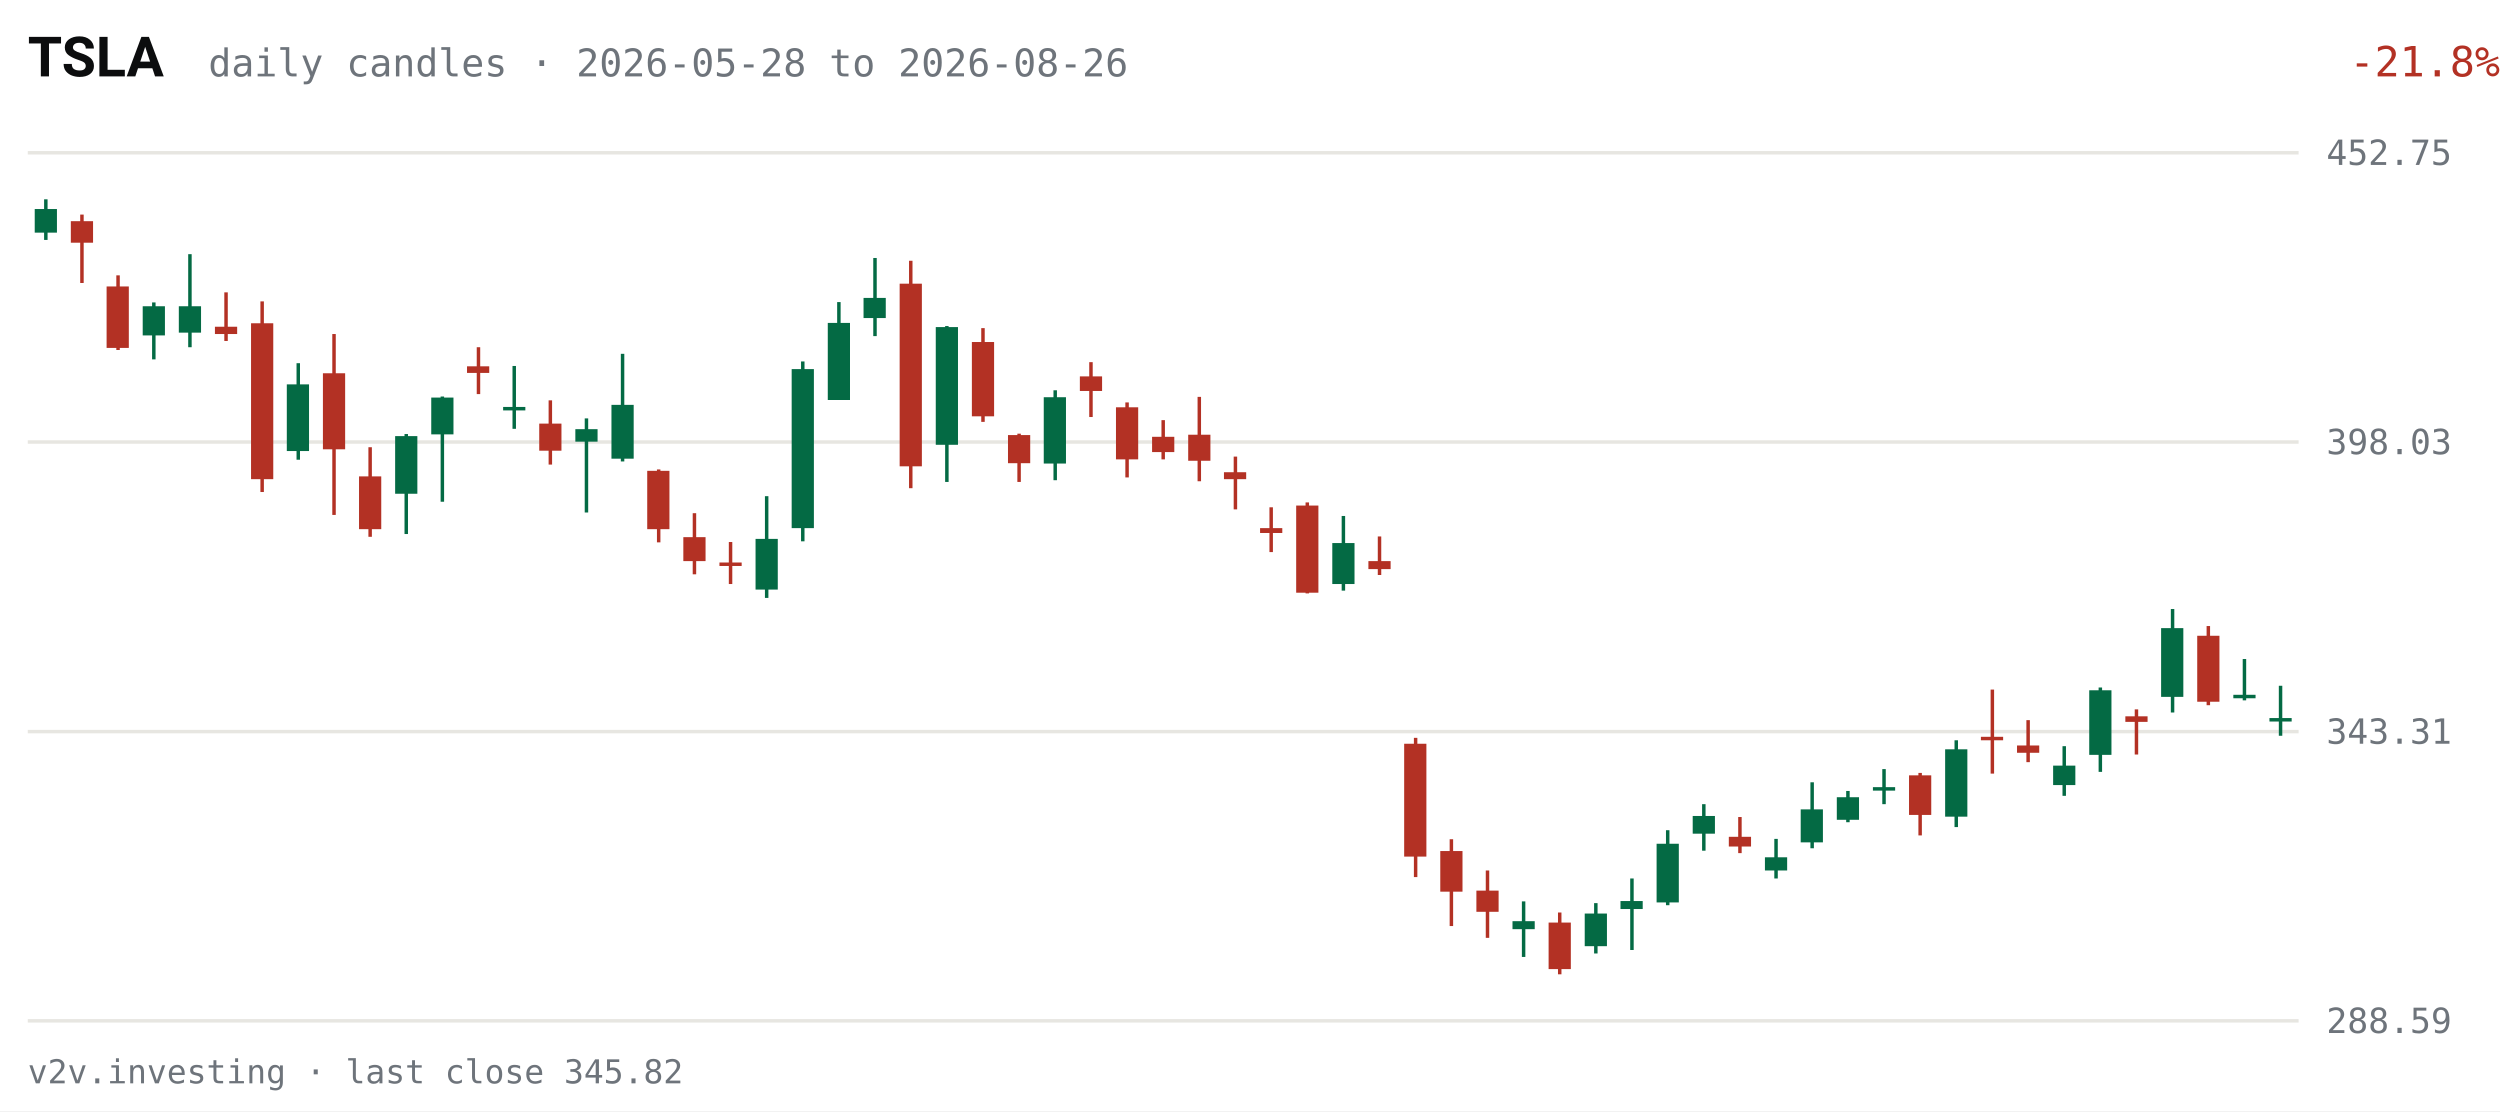
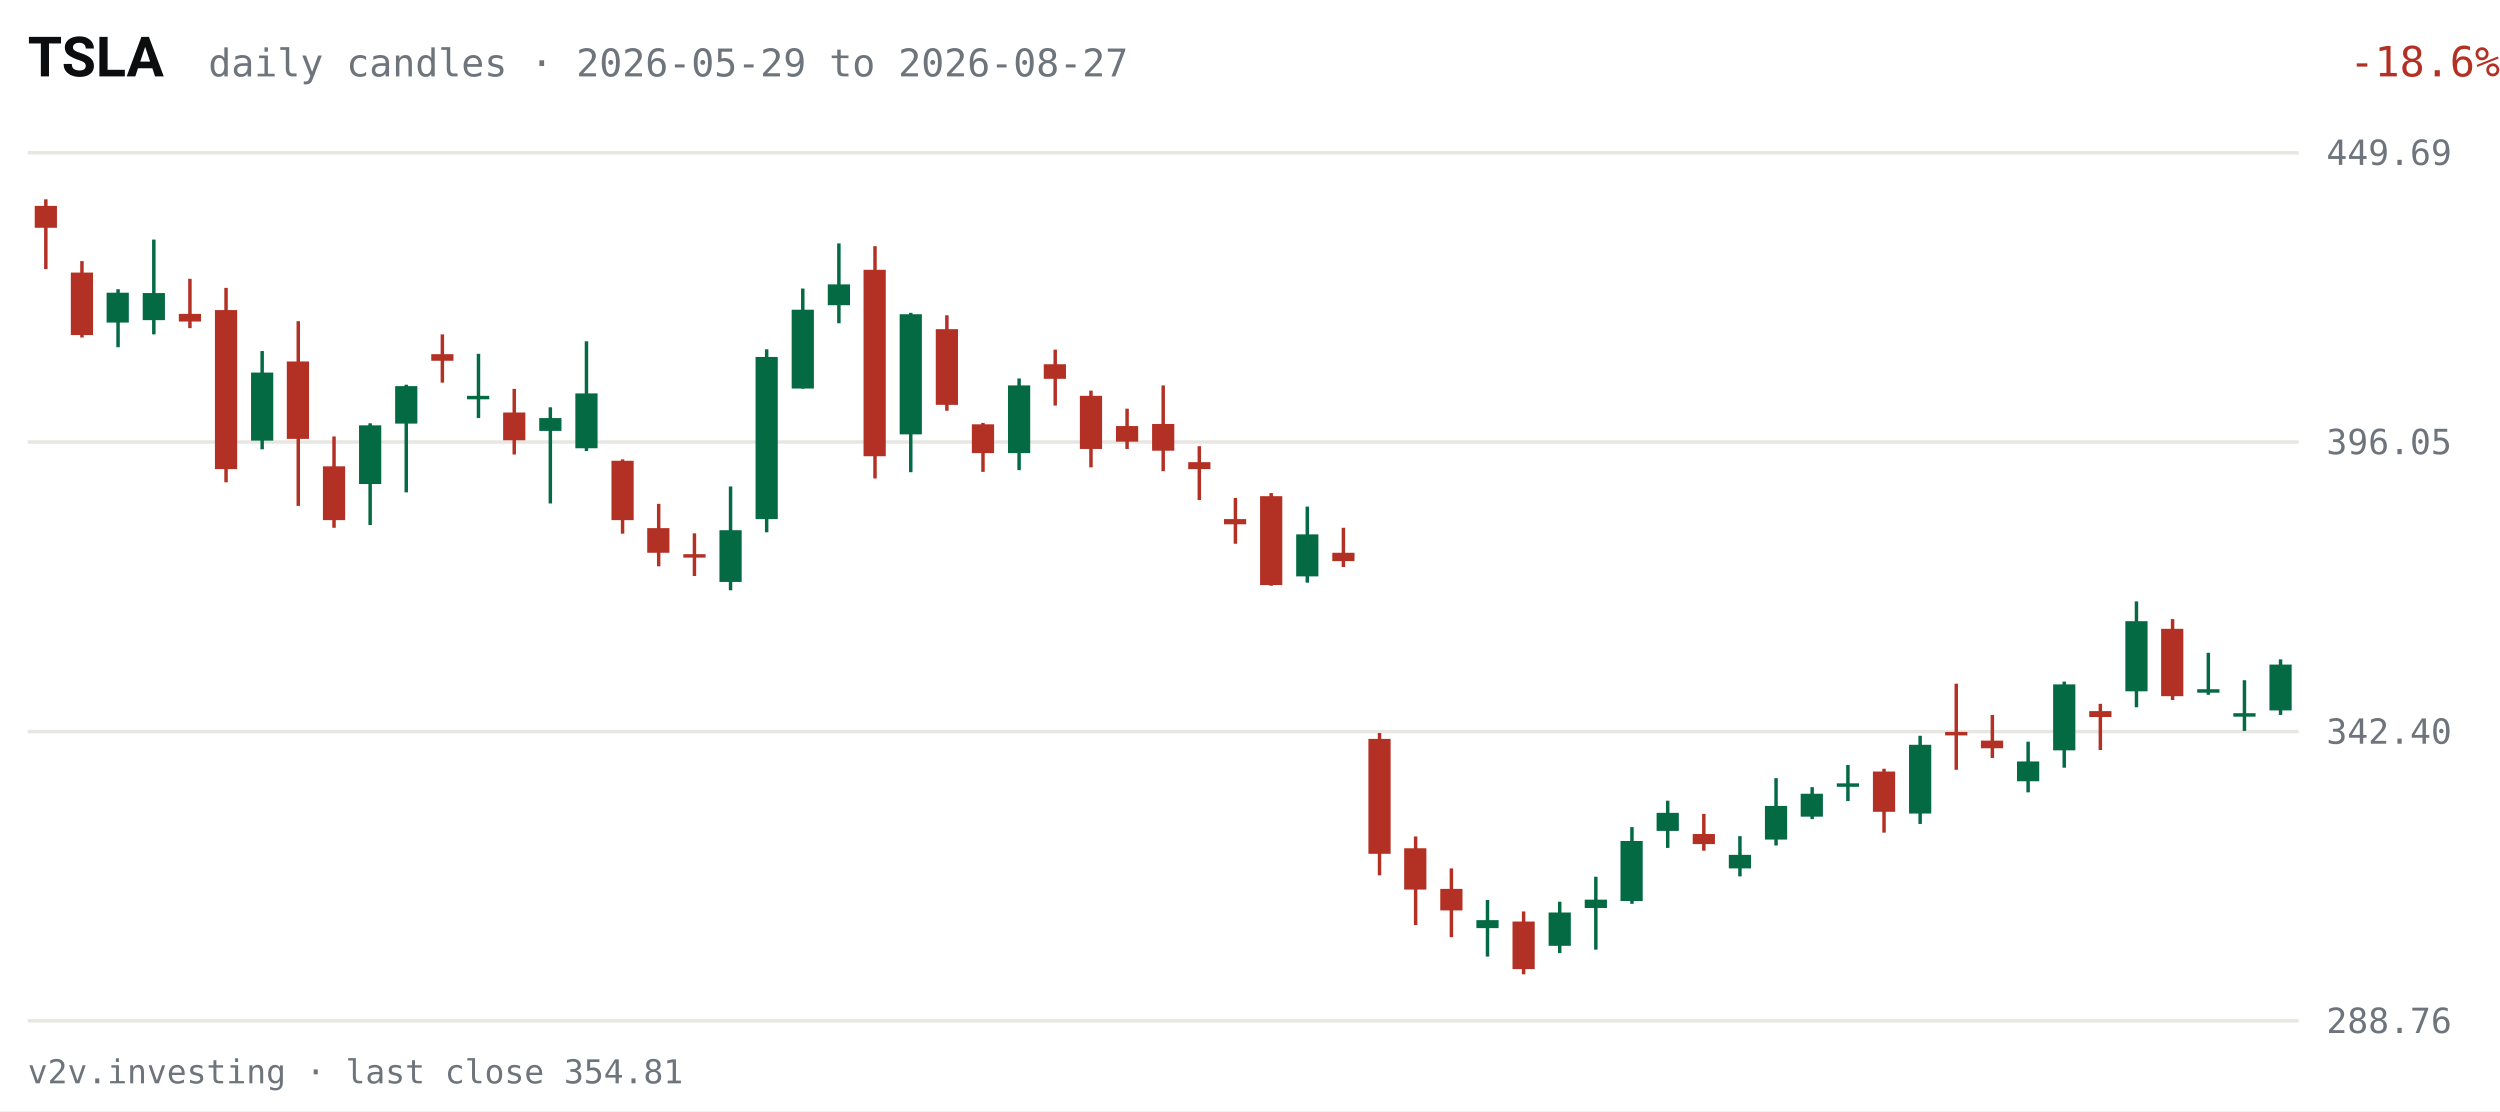
<svg xmlns="http://www.w3.org/2000/svg" viewBox="0 0 720 320" width="720" height="320" role="img" aria-label="TSLA daily candles, last 63 sessions">
  <rect width="720" height="320" fill="#FFFFFF" />
  <text x="8" y="22" fill="#0C0D0E" font-size="16" font-weight="600" font-family="system-ui,-apple-system,Segoe UI,Roboto,sans-serif">TSLA</text>
-   <text x="60" y="22" fill="#6E747B" font-size="11" font-family="ui-monospace,SFMono-Regular,Menlo,Consolas,monospace">daily candles · 2026-05-28 to 2026-08-26</text>
-   <text x="670" y="22" fill="#B33124" font-size="12" text-anchor="end" font-family="ui-monospace,SFMono-Regular,Menlo,Consolas,monospace" transform="translate(50,0)">-21.8%</text>
+   <text x="60" y="22" fill="#6E747B" font-size="11" font-family="ui-monospace,SFMono-Regular,Menlo,Consolas,monospace">daily candles · 2026-05-29 to 2026-08-27</text>
+   <text x="670" y="22" fill="#B33124" font-size="12" text-anchor="end" font-family="ui-monospace,SFMono-Regular,Menlo,Consolas,monospace" transform="translate(50,0)">-18.6%</text>
  <g font-family="ui-monospace,SFMono-Regular,Menlo,Consolas,monospace">
    <line x1="8" y1="294.0" x2="662" y2="294.0" stroke="#E7E6E1" stroke-width="1" />
-     <text x="670" y="297.5" fill="#6E747B" font-size="10">288.59</text>
+     <text x="670" y="297.5" fill="#6E747B" font-size="10">288.76</text>
    <line x1="8" y1="210.7" x2="662" y2="210.7" stroke="#E7E6E1" stroke-width="1" />
-     <text x="670" y="214.2" fill="#6E747B" font-size="10">343.31</text>
+     <text x="670" y="214.2" fill="#6E747B" font-size="10">342.40</text>
    <line x1="8" y1="127.3" x2="662" y2="127.3" stroke="#E7E6E1" stroke-width="1" />
-     <text x="670" y="130.8" fill="#6E747B" font-size="10">398.03</text>
+     <text x="670" y="130.8" fill="#6E747B" font-size="10">396.05</text>
    <line x1="8" y1="44.0" x2="662" y2="44.0" stroke="#E7E6E1" stroke-width="1" />
-     <text x="670" y="47.5" fill="#6E747B" font-size="10">452.75</text>
-     <line x1="13.2" y1="57.4" x2="13.2" y2="69.1" stroke="#046A44" stroke-width="1" />
-     <rect x="10.0" y="60.2" width="6.4" height="6.8" fill="#046A44" />
-     <line x1="23.6" y1="61.8" x2="23.6" y2="81.5" stroke="#B33124" stroke-width="1" />
-     <rect x="20.4" y="63.7" width="6.4" height="6.2" fill="#B33124" />
-     <line x1="34.0" y1="79.3" x2="34.0" y2="100.8" stroke="#B33124" stroke-width="1" />
-     <rect x="30.7" y="82.5" width="6.4" height="17.7" fill="#B33124" />
-     <line x1="44.3" y1="87.1" x2="44.3" y2="103.5" stroke="#046A44" stroke-width="1" />
-     <rect x="41.1" y="88.2" width="6.4" height="8.4" fill="#046A44" />
-     <line x1="54.7" y1="73.2" x2="54.7" y2="100.0" stroke="#046A44" stroke-width="1" />
-     <rect x="51.5" y="88.2" width="6.4" height="7.6" fill="#046A44" />
-     <line x1="65.1" y1="84.2" x2="65.1" y2="98.2" stroke="#B33124" stroke-width="1" />
-     <rect x="61.9" y="94.1" width="6.4" height="2.1" fill="#B33124" />
-     <line x1="75.5" y1="86.8" x2="75.5" y2="141.7" stroke="#B33124" stroke-width="1" />
-     <rect x="72.3" y="93.1" width="6.4" height="44.9" fill="#B33124" />
-     <line x1="85.9" y1="104.6" x2="85.9" y2="132.4" stroke="#046A44" stroke-width="1" />
-     <rect x="82.6" y="110.7" width="6.4" height="19.2" fill="#046A44" />
-     <line x1="96.2" y1="96.2" x2="96.2" y2="148.3" stroke="#B33124" stroke-width="1" />
-     <rect x="93.0" y="107.5" width="6.4" height="21.9" fill="#B33124" />
-     <line x1="106.6" y1="128.8" x2="106.6" y2="154.6" stroke="#B33124" stroke-width="1" />
-     <rect x="103.4" y="137.2" width="6.4" height="15.2" fill="#B33124" />
-     <line x1="117.0" y1="125.0" x2="117.0" y2="153.8" stroke="#046A44" stroke-width="1" />
-     <rect x="113.8" y="125.6" width="6.4" height="16.6" fill="#046A44" />
-     <line x1="127.4" y1="114.2" x2="127.4" y2="144.5" stroke="#046A44" stroke-width="1" />
-     <rect x="124.2" y="114.5" width="6.4" height="10.6" fill="#046A44" />
-     <line x1="137.8" y1="100.0" x2="137.8" y2="113.5" stroke="#B33124" stroke-width="1" />
-     <rect x="134.5" y="105.5" width="6.4" height="1.9" fill="#B33124" />
-     <line x1="148.1" y1="105.4" x2="148.1" y2="123.5" stroke="#046A44" stroke-width="1" />
-     <rect x="144.9" y="117.2" width="6.4" height="1.0" fill="#046A44" />
-     <line x1="158.5" y1="115.3" x2="158.5" y2="133.8" stroke="#B33124" stroke-width="1" />
-     <rect x="155.3" y="122.0" width="6.4" height="7.8" fill="#B33124" />
-     <line x1="168.9" y1="120.5" x2="168.9" y2="147.6" stroke="#046A44" stroke-width="1" />
-     <rect x="165.7" y="123.6" width="6.4" height="3.6" fill="#046A44" />
-     <line x1="179.3" y1="101.9" x2="179.3" y2="132.9" stroke="#046A44" stroke-width="1" />
-     <rect x="176.1" y="116.6" width="6.4" height="15.5" fill="#046A44" />
-     <line x1="189.7" y1="135.2" x2="189.7" y2="156.2" stroke="#B33124" stroke-width="1" />
-     <rect x="186.4" y="135.6" width="6.4" height="16.8" fill="#B33124" />
-     <line x1="200.0" y1="147.8" x2="200.0" y2="165.4" stroke="#B33124" stroke-width="1" />
-     <rect x="196.8" y="154.7" width="6.4" height="6.9" fill="#B33124" />
-     <line x1="210.4" y1="156.1" x2="210.4" y2="168.2" stroke="#B33124" stroke-width="1" />
-     <rect x="207.2" y="162.0" width="6.4" height="1.0" fill="#B33124" />
-     <line x1="220.8" y1="142.9" x2="220.8" y2="172.2" stroke="#046A44" stroke-width="1" />
-     <rect x="217.6" y="155.2" width="6.4" height="14.6" fill="#046A44" />
-     <line x1="231.2" y1="104.1" x2="231.2" y2="155.9" stroke="#046A44" stroke-width="1" />
-     <rect x="228.0" y="106.3" width="6.4" height="45.8" fill="#046A44" />
-     <line x1="241.6" y1="87.0" x2="241.6" y2="115.2" stroke="#046A44" stroke-width="1" />
-     <rect x="238.4" y="93.0" width="6.4" height="22.2" fill="#046A44" />
-     <line x1="252.0" y1="74.3" x2="252.0" y2="96.8" stroke="#046A44" stroke-width="1" />
-     <rect x="248.7" y="85.8" width="6.4" height="5.8" fill="#046A44" />
-     <line x1="262.3" y1="75.1" x2="262.3" y2="140.6" stroke="#B33124" stroke-width="1" />
-     <rect x="259.1" y="81.7" width="6.4" height="52.6" fill="#B33124" />
-     <line x1="272.7" y1="93.9" x2="272.7" y2="138.8" stroke="#046A44" stroke-width="1" />
-     <rect x="269.5" y="94.2" width="6.4" height="33.9" fill="#046A44" />
-     <line x1="283.1" y1="94.5" x2="283.1" y2="121.5" stroke="#B33124" stroke-width="1" />
-     <rect x="279.9" y="98.5" width="6.4" height="21.4" fill="#B33124" />
-     <line x1="293.5" y1="124.9" x2="293.5" y2="138.8" stroke="#B33124" stroke-width="1" />
-     <rect x="290.3" y="125.3" width="6.4" height="8.1" fill="#B33124" />
-     <line x1="303.9" y1="112.4" x2="303.9" y2="138.3" stroke="#046A44" stroke-width="1" />
-     <rect x="300.6" y="114.4" width="6.4" height="19.1" fill="#046A44" />
-     <line x1="314.2" y1="104.3" x2="314.2" y2="120.1" stroke="#B33124" stroke-width="1" />
-     <rect x="311.0" y="108.4" width="6.4" height="4.2" fill="#B33124" />
-     <line x1="324.6" y1="115.9" x2="324.6" y2="137.5" stroke="#B33124" stroke-width="1" />
-     <rect x="321.4" y="117.3" width="6.4" height="15.0" fill="#B33124" />
-     <line x1="335.0" y1="121.0" x2="335.0" y2="132.3" stroke="#B33124" stroke-width="1" />
-     <rect x="331.8" y="125.8" width="6.4" height="4.4" fill="#B33124" />
-     <line x1="345.4" y1="114.3" x2="345.4" y2="138.6" stroke="#B33124" stroke-width="1" />
-     <rect x="342.2" y="125.2" width="6.4" height="7.5" fill="#B33124" />
-     <line x1="355.8" y1="131.5" x2="355.8" y2="146.7" stroke="#B33124" stroke-width="1" />
-     <rect x="352.5" y="136.0" width="6.4" height="2.0" fill="#B33124" />
-     <line x1="366.1" y1="146.1" x2="366.1" y2="159.0" stroke="#B33124" stroke-width="1" />
-     <rect x="362.9" y="152.1" width="6.4" height="1.4" fill="#B33124" />
-     <line x1="376.5" y1="144.7" x2="376.5" y2="170.9" stroke="#B33124" stroke-width="1" />
-     <rect x="373.3" y="145.6" width="6.4" height="25.1" fill="#B33124" />
-     <line x1="386.9" y1="148.6" x2="386.9" y2="170.1" stroke="#046A44" stroke-width="1" />
-     <rect x="383.7" y="156.4" width="6.4" height="11.8" fill="#046A44" />
-     <line x1="397.3" y1="154.5" x2="397.3" y2="165.6" stroke="#B33124" stroke-width="1" />
-     <rect x="394.1" y="161.6" width="6.4" height="2.3" fill="#B33124" />
-     <line x1="407.7" y1="212.5" x2="407.7" y2="252.6" stroke="#B33124" stroke-width="1" />
-     <rect x="404.4" y="214.2" width="6.4" height="32.5" fill="#B33124" />
-     <line x1="418.0" y1="241.7" x2="418.0" y2="266.7" stroke="#B33124" stroke-width="1" />
-     <rect x="414.8" y="245.1" width="6.4" height="11.7" fill="#B33124" />
-     <line x1="428.4" y1="250.7" x2="428.4" y2="270.1" stroke="#B33124" stroke-width="1" />
-     <rect x="425.2" y="256.5" width="6.4" height="6.1" fill="#B33124" />
-     <line x1="438.8" y1="259.6" x2="438.8" y2="275.6" stroke="#046A44" stroke-width="1" />
-     <rect x="435.6" y="265.3" width="6.4" height="2.3" fill="#046A44" />
-     <line x1="449.2" y1="262.8" x2="449.2" y2="280.6" stroke="#B33124" stroke-width="1" />
-     <rect x="446.0" y="265.7" width="6.4" height="13.4" fill="#B33124" />
-     <line x1="459.6" y1="260.1" x2="459.6" y2="274.6" stroke="#046A44" stroke-width="1" />
-     <rect x="456.4" y="263.1" width="6.4" height="9.4" fill="#046A44" />
-     <line x1="470.0" y1="253.0" x2="470.0" y2="273.6" stroke="#046A44" stroke-width="1" />
-     <rect x="466.7" y="259.5" width="6.4" height="2.3" fill="#046A44" />
-     <line x1="480.3" y1="239.1" x2="480.3" y2="260.7" stroke="#046A44" stroke-width="1" />
-     <rect x="477.1" y="243.0" width="6.4" height="16.9" fill="#046A44" />
-     <line x1="490.7" y1="231.6" x2="490.7" y2="245.0" stroke="#046A44" stroke-width="1" />
-     <rect x="487.5" y="235.0" width="6.4" height="5.1" fill="#046A44" />
-     <line x1="501.1" y1="235.3" x2="501.1" y2="245.7" stroke="#B33124" stroke-width="1" />
-     <rect x="497.9" y="241.0" width="6.4" height="2.8" fill="#B33124" />
-     <line x1="511.5" y1="241.6" x2="511.5" y2="253.0" stroke="#046A44" stroke-width="1" />
-     <rect x="508.3" y="246.9" width="6.4" height="3.8" fill="#046A44" />
-     <line x1="521.9" y1="225.3" x2="521.9" y2="244.3" stroke="#046A44" stroke-width="1" />
-     <rect x="518.6" y="233.1" width="6.4" height="9.5" fill="#046A44" />
-     <line x1="532.2" y1="227.8" x2="532.2" y2="236.8" stroke="#046A44" stroke-width="1" />
-     <rect x="529.0" y="229.6" width="6.4" height="6.5" fill="#046A44" />
-     <line x1="542.6" y1="221.5" x2="542.6" y2="231.6" stroke="#046A44" stroke-width="1" />
-     <rect x="539.4" y="226.7" width="6.4" height="1.0" fill="#046A44" />
-     <line x1="553.0" y1="222.6" x2="553.0" y2="240.6" stroke="#B33124" stroke-width="1" />
-     <rect x="549.8" y="223.3" width="6.4" height="11.4" fill="#B33124" />
-     <line x1="563.4" y1="213.2" x2="563.4" y2="238.2" stroke="#046A44" stroke-width="1" />
-     <rect x="560.2" y="215.8" width="6.4" height="19.4" fill="#046A44" />
-     <line x1="573.8" y1="198.6" x2="573.8" y2="222.8" stroke="#B33124" stroke-width="1" />
-     <rect x="570.5" y="212.2" width="6.4" height="1.0" fill="#B33124" />
-     <line x1="584.1" y1="207.4" x2="584.1" y2="219.5" stroke="#B33124" stroke-width="1" />
-     <rect x="580.9" y="214.7" width="6.4" height="2.1" fill="#B33124" />
-     <line x1="594.5" y1="214.9" x2="594.5" y2="229.2" stroke="#046A44" stroke-width="1" />
-     <rect x="591.3" y="220.5" width="6.4" height="5.6" fill="#046A44" />
-     <line x1="604.9" y1="198.0" x2="604.9" y2="222.3" stroke="#046A44" stroke-width="1" />
-     <rect x="601.7" y="198.8" width="6.4" height="18.6" fill="#046A44" />
-     <line x1="615.3" y1="204.3" x2="615.3" y2="217.3" stroke="#B33124" stroke-width="1" />
-     <rect x="612.1" y="206.3" width="6.4" height="1.6" fill="#B33124" />
-     <line x1="625.7" y1="175.4" x2="625.7" y2="205.2" stroke="#046A44" stroke-width="1" />
-     <rect x="622.4" y="180.9" width="6.4" height="19.8" fill="#046A44" />
-     <line x1="636.0" y1="180.3" x2="636.0" y2="203.1" stroke="#B33124" stroke-width="1" />
-     <rect x="632.8" y="183.1" width="6.4" height="19.0" fill="#B33124" />
-     <line x1="646.4" y1="189.8" x2="646.4" y2="201.7" stroke="#046A44" stroke-width="1" />
-     <rect x="643.2" y="200.1" width="6.4" height="1.0" fill="#046A44" />
-     <line x1="656.8" y1="197.5" x2="656.8" y2="211.9" stroke="#046A44" stroke-width="1" />
-     <rect x="653.6" y="206.8" width="6.4" height="1.0" fill="#046A44" />
+     <text x="670" y="47.5" fill="#6E747B" font-size="10">449.69</text>
+     <line x1="13.2" y1="57.4" x2="13.2" y2="77.5" stroke="#B33124" stroke-width="1" />
+     <rect x="10.0" y="59.3" width="6.4" height="6.3" fill="#B33124" />
+     <line x1="23.6" y1="75.2" x2="23.6" y2="97.2" stroke="#B33124" stroke-width="1" />
+     <rect x="20.4" y="78.5" width="6.4" height="18.0" fill="#B33124" />
+     <line x1="34.0" y1="83.3" x2="34.0" y2="100.0" stroke="#046A44" stroke-width="1" />
+     <rect x="30.7" y="84.3" width="6.4" height="8.6" fill="#046A44" />
+     <line x1="44.3" y1="69.0" x2="44.3" y2="96.3" stroke="#046A44" stroke-width="1" />
+     <rect x="41.1" y="84.4" width="6.4" height="7.8" fill="#046A44" />
+     <line x1="54.7" y1="80.3" x2="54.7" y2="94.5" stroke="#B33124" stroke-width="1" />
+     <rect x="51.5" y="90.4" width="6.4" height="2.2" fill="#B33124" />
+     <line x1="65.1" y1="82.9" x2="65.1" y2="138.9" stroke="#B33124" stroke-width="1" />
+     <rect x="61.9" y="89.3" width="6.4" height="45.8" fill="#B33124" />
+     <line x1="75.5" y1="101.1" x2="75.5" y2="129.4" stroke="#046A44" stroke-width="1" />
+     <rect x="72.3" y="107.3" width="6.4" height="19.6" fill="#046A44" />
+     <line x1="85.9" y1="92.5" x2="85.9" y2="145.7" stroke="#B33124" stroke-width="1" />
+     <rect x="82.6" y="104.1" width="6.4" height="22.3" fill="#B33124" />
+     <line x1="96.2" y1="125.7" x2="96.2" y2="152.0" stroke="#B33124" stroke-width="1" />
+     <rect x="93.0" y="134.3" width="6.4" height="15.5" fill="#B33124" />
+     <line x1="106.6" y1="121.9" x2="106.6" y2="151.2" stroke="#046A44" stroke-width="1" />
+     <rect x="103.4" y="122.5" width="6.4" height="16.9" fill="#046A44" />
+     <line x1="117.0" y1="110.8" x2="117.0" y2="141.8" stroke="#046A44" stroke-width="1" />
+     <rect x="113.8" y="111.2" width="6.4" height="10.8" fill="#046A44" />
+     <line x1="127.4" y1="96.3" x2="127.4" y2="110.2" stroke="#B33124" stroke-width="1" />
+     <rect x="124.2" y="102.0" width="6.4" height="1.9" fill="#B33124" />
+     <line x1="137.8" y1="101.9" x2="137.8" y2="120.4" stroke="#046A44" stroke-width="1" />
+     <rect x="134.5" y="114.0" width="6.4" height="1.0" fill="#046A44" />
+     <line x1="148.1" y1="112.0" x2="148.1" y2="130.9" stroke="#B33124" stroke-width="1" />
+     <rect x="144.9" y="118.8" width="6.4" height="8.0" fill="#B33124" />
+     <line x1="158.5" y1="117.3" x2="158.5" y2="145.0" stroke="#046A44" stroke-width="1" />
+     <rect x="155.3" y="120.4" width="6.4" height="3.7" fill="#046A44" />
+     <line x1="168.9" y1="98.3" x2="168.9" y2="129.9" stroke="#046A44" stroke-width="1" />
+     <rect x="165.7" y="113.3" width="6.4" height="15.8" fill="#046A44" />
+     <line x1="179.3" y1="132.3" x2="179.3" y2="153.7" stroke="#B33124" stroke-width="1" />
+     <rect x="176.1" y="132.7" width="6.4" height="17.1" fill="#B33124" />
+     <line x1="189.7" y1="145.1" x2="189.7" y2="163.1" stroke="#B33124" stroke-width="1" />
+     <rect x="186.4" y="152.1" width="6.4" height="7.1" fill="#B33124" />
+     <line x1="200.0" y1="153.6" x2="200.0" y2="165.9" stroke="#B33124" stroke-width="1" />
+     <rect x="196.8" y="159.6" width="6.4" height="1.0" fill="#B33124" />
+     <line x1="210.4" y1="140.1" x2="210.4" y2="170.0" stroke="#046A44" stroke-width="1" />
+     <rect x="207.2" y="152.7" width="6.4" height="14.9" fill="#046A44" />
+     <line x1="220.8" y1="100.6" x2="220.8" y2="153.3" stroke="#046A44" stroke-width="1" />
+     <rect x="217.6" y="102.8" width="6.4" height="46.7" fill="#046A44" />
+     <line x1="231.2" y1="83.1" x2="231.2" y2="111.9" stroke="#046A44" stroke-width="1" />
+     <rect x="228.0" y="89.2" width="6.4" height="22.7" fill="#046A44" />
+     <line x1="241.6" y1="70.1" x2="241.6" y2="93.1" stroke="#046A44" stroke-width="1" />
+     <rect x="238.4" y="81.9" width="6.4" height="6.0" fill="#046A44" />
+     <line x1="252.0" y1="70.9" x2="252.0" y2="137.8" stroke="#B33124" stroke-width="1" />
+     <rect x="248.7" y="77.7" width="6.4" height="53.7" fill="#B33124" />
+     <line x1="262.3" y1="90.1" x2="262.3" y2="136.0" stroke="#046A44" stroke-width="1" />
+     <rect x="259.1" y="90.5" width="6.4" height="34.6" fill="#046A44" />
+     <line x1="272.7" y1="90.8" x2="272.7" y2="118.3" stroke="#B33124" stroke-width="1" />
+     <rect x="269.5" y="94.8" width="6.4" height="21.8" fill="#B33124" />
+     <line x1="283.1" y1="121.8" x2="283.1" y2="135.9" stroke="#B33124" stroke-width="1" />
+     <rect x="279.9" y="122.2" width="6.4" height="8.3" fill="#B33124" />
+     <line x1="293.5" y1="109.0" x2="293.5" y2="135.4" stroke="#046A44" stroke-width="1" />
+     <rect x="290.3" y="111.0" width="6.4" height="19.5" fill="#046A44" />
+     <line x1="303.9" y1="100.7" x2="303.9" y2="116.8" stroke="#B33124" stroke-width="1" />
+     <rect x="300.6" y="104.9" width="6.4" height="4.2" fill="#B33124" />
+     <line x1="314.2" y1="112.5" x2="314.2" y2="134.6" stroke="#B33124" stroke-width="1" />
+     <rect x="311.0" y="114.0" width="6.4" height="15.3" fill="#B33124" />
+     <line x1="324.6" y1="117.7" x2="324.6" y2="129.3" stroke="#B33124" stroke-width="1" />
+     <rect x="321.4" y="122.7" width="6.4" height="4.5" fill="#B33124" />
+     <line x1="335.0" y1="111.0" x2="335.0" y2="135.7" stroke="#B33124" stroke-width="1" />
+     <rect x="331.8" y="122.1" width="6.4" height="7.7" fill="#B33124" />
+     <line x1="345.4" y1="128.5" x2="345.4" y2="144.0" stroke="#B33124" stroke-width="1" />
+     <rect x="342.2" y="133.1" width="6.4" height="2.0" fill="#B33124" />
+     <line x1="355.8" y1="143.4" x2="355.8" y2="156.6" stroke="#B33124" stroke-width="1" />
+     <rect x="352.5" y="149.5" width="6.4" height="1.5" fill="#B33124" />
+     <line x1="366.1" y1="142.0" x2="366.1" y2="168.7" stroke="#B33124" stroke-width="1" />
+     <rect x="362.9" y="142.9" width="6.4" height="25.6" fill="#B33124" />
+     <line x1="376.5" y1="145.9" x2="376.5" y2="167.8" stroke="#046A44" stroke-width="1" />
+     <rect x="373.3" y="153.9" width="6.4" height="12.1" fill="#046A44" />
+     <line x1="386.9" y1="152.0" x2="386.9" y2="163.3" stroke="#B33124" stroke-width="1" />
+     <rect x="383.7" y="159.2" width="6.4" height="2.4" fill="#B33124" />
+     <line x1="397.3" y1="211.1" x2="397.3" y2="252.1" stroke="#B33124" stroke-width="1" />
+     <rect x="394.1" y="212.8" width="6.4" height="33.1" fill="#B33124" />
+     <line x1="407.7" y1="240.9" x2="407.7" y2="266.4" stroke="#B33124" stroke-width="1" />
+     <rect x="404.4" y="244.3" width="6.4" height="11.9" fill="#B33124" />
+     <line x1="418.0" y1="250.1" x2="418.0" y2="269.9" stroke="#B33124" stroke-width="1" />
+     <rect x="414.8" y="256.0" width="6.4" height="6.2" fill="#B33124" />
+     <line x1="428.4" y1="259.2" x2="428.4" y2="275.5" stroke="#046A44" stroke-width="1" />
+     <rect x="425.2" y="265.0" width="6.4" height="2.3" fill="#046A44" />
+     <line x1="438.8" y1="262.5" x2="438.8" y2="280.6" stroke="#B33124" stroke-width="1" />
+     <rect x="435.6" y="265.4" width="6.4" height="13.7" fill="#B33124" />
+     <line x1="449.2" y1="259.7" x2="449.2" y2="274.5" stroke="#046A44" stroke-width="1" />
+     <rect x="446.0" y="262.8" width="6.4" height="9.6" fill="#046A44" />
+     <line x1="459.6" y1="252.5" x2="459.6" y2="273.5" stroke="#046A44" stroke-width="1" />
+     <rect x="456.4" y="259.1" width="6.4" height="2.4" fill="#046A44" />
+     <line x1="470.0" y1="238.2" x2="470.0" y2="260.3" stroke="#046A44" stroke-width="1" />
+     <rect x="466.7" y="242.2" width="6.4" height="17.3" fill="#046A44" />
+     <line x1="480.3" y1="230.6" x2="480.3" y2="244.2" stroke="#046A44" stroke-width="1" />
+     <rect x="477.1" y="234.1" width="6.4" height="5.2" fill="#046A44" />
+     <line x1="490.7" y1="234.4" x2="490.7" y2="245.0" stroke="#B33124" stroke-width="1" />
+     <rect x="487.5" y="240.2" width="6.4" height="2.9" fill="#B33124" />
+     <line x1="501.1" y1="240.8" x2="501.1" y2="252.4" stroke="#046A44" stroke-width="1" />
+     <rect x="497.9" y="246.2" width="6.4" height="3.9" fill="#046A44" />
+     <line x1="511.5" y1="224.1" x2="511.5" y2="243.5" stroke="#046A44" stroke-width="1" />
+     <rect x="508.3" y="232.1" width="6.4" height="9.7" fill="#046A44" />
+     <line x1="521.9" y1="226.7" x2="521.9" y2="235.9" stroke="#046A44" stroke-width="1" />
+     <rect x="518.6" y="228.6" width="6.4" height="6.6" fill="#046A44" />
+     <line x1="532.2" y1="220.3" x2="532.2" y2="230.7" stroke="#046A44" stroke-width="1" />
+     <rect x="529.0" y="225.6" width="6.4" height="1.0" fill="#046A44" />
+     <line x1="542.6" y1="221.4" x2="542.6" y2="239.8" stroke="#B33124" stroke-width="1" />
+     <rect x="539.4" y="222.2" width="6.4" height="11.6" fill="#B33124" />
+     <line x1="553.0" y1="211.9" x2="553.0" y2="237.3" stroke="#046A44" stroke-width="1" />
+     <rect x="549.8" y="214.5" width="6.4" height="19.8" fill="#046A44" />
+     <line x1="563.4" y1="196.9" x2="563.4" y2="221.7" stroke="#B33124" stroke-width="1" />
+     <rect x="560.2" y="210.8" width="6.4" height="1.0" fill="#B33124" />
+     <line x1="573.8" y1="205.9" x2="573.8" y2="218.3" stroke="#B33124" stroke-width="1" />
+     <rect x="570.5" y="213.3" width="6.4" height="2.2" fill="#B33124" />
+     <line x1="584.1" y1="213.6" x2="584.1" y2="228.2" stroke="#046A44" stroke-width="1" />
+     <rect x="580.9" y="219.3" width="6.4" height="5.7" fill="#046A44" />
+     <line x1="594.5" y1="196.3" x2="594.5" y2="221.1" stroke="#046A44" stroke-width="1" />
+     <rect x="591.3" y="197.1" width="6.4" height="19.0" fill="#046A44" />
+     <line x1="604.9" y1="202.7" x2="604.9" y2="216.0" stroke="#B33124" stroke-width="1" />
+     <rect x="601.7" y="204.8" width="6.4" height="1.7" fill="#B33124" />
+     <line x1="615.3" y1="173.2" x2="615.3" y2="203.7" stroke="#046A44" stroke-width="1" />
+     <rect x="612.1" y="178.9" width="6.4" height="20.2" fill="#046A44" />
+     <line x1="625.7" y1="178.3" x2="625.7" y2="201.6" stroke="#B33124" stroke-width="1" />
+     <rect x="622.4" y="181.1" width="6.4" height="19.4" fill="#B33124" />
+     <line x1="636.0" y1="188.0" x2="636.0" y2="200.1" stroke="#046A44" stroke-width="1" />
+     <rect x="632.8" y="198.5" width="6.4" height="1.0" fill="#046A44" />
+     <line x1="646.4" y1="195.9" x2="646.4" y2="210.5" stroke="#046A44" stroke-width="1" />
+     <rect x="643.2" y="205.4" width="6.4" height="1.0" fill="#046A44" />
+     <line x1="656.8" y1="189.9" x2="656.8" y2="205.9" stroke="#046A44" stroke-width="1" />
+     <rect x="653.6" y="191.4" width="6.4" height="13.2" fill="#046A44" />
  </g>
-   <text x="8" y="312" fill="#6E747B" font-size="9.5" font-family="ui-monospace,SFMono-Regular,Menlo,Consolas,monospace">v2v.investing · last close 345.82</text>
+   <text x="8" y="312" fill="#6E747B" font-size="9.5" font-family="ui-monospace,SFMono-Regular,Menlo,Consolas,monospace">v2v.investing · last close 354.81</text>
</svg>
